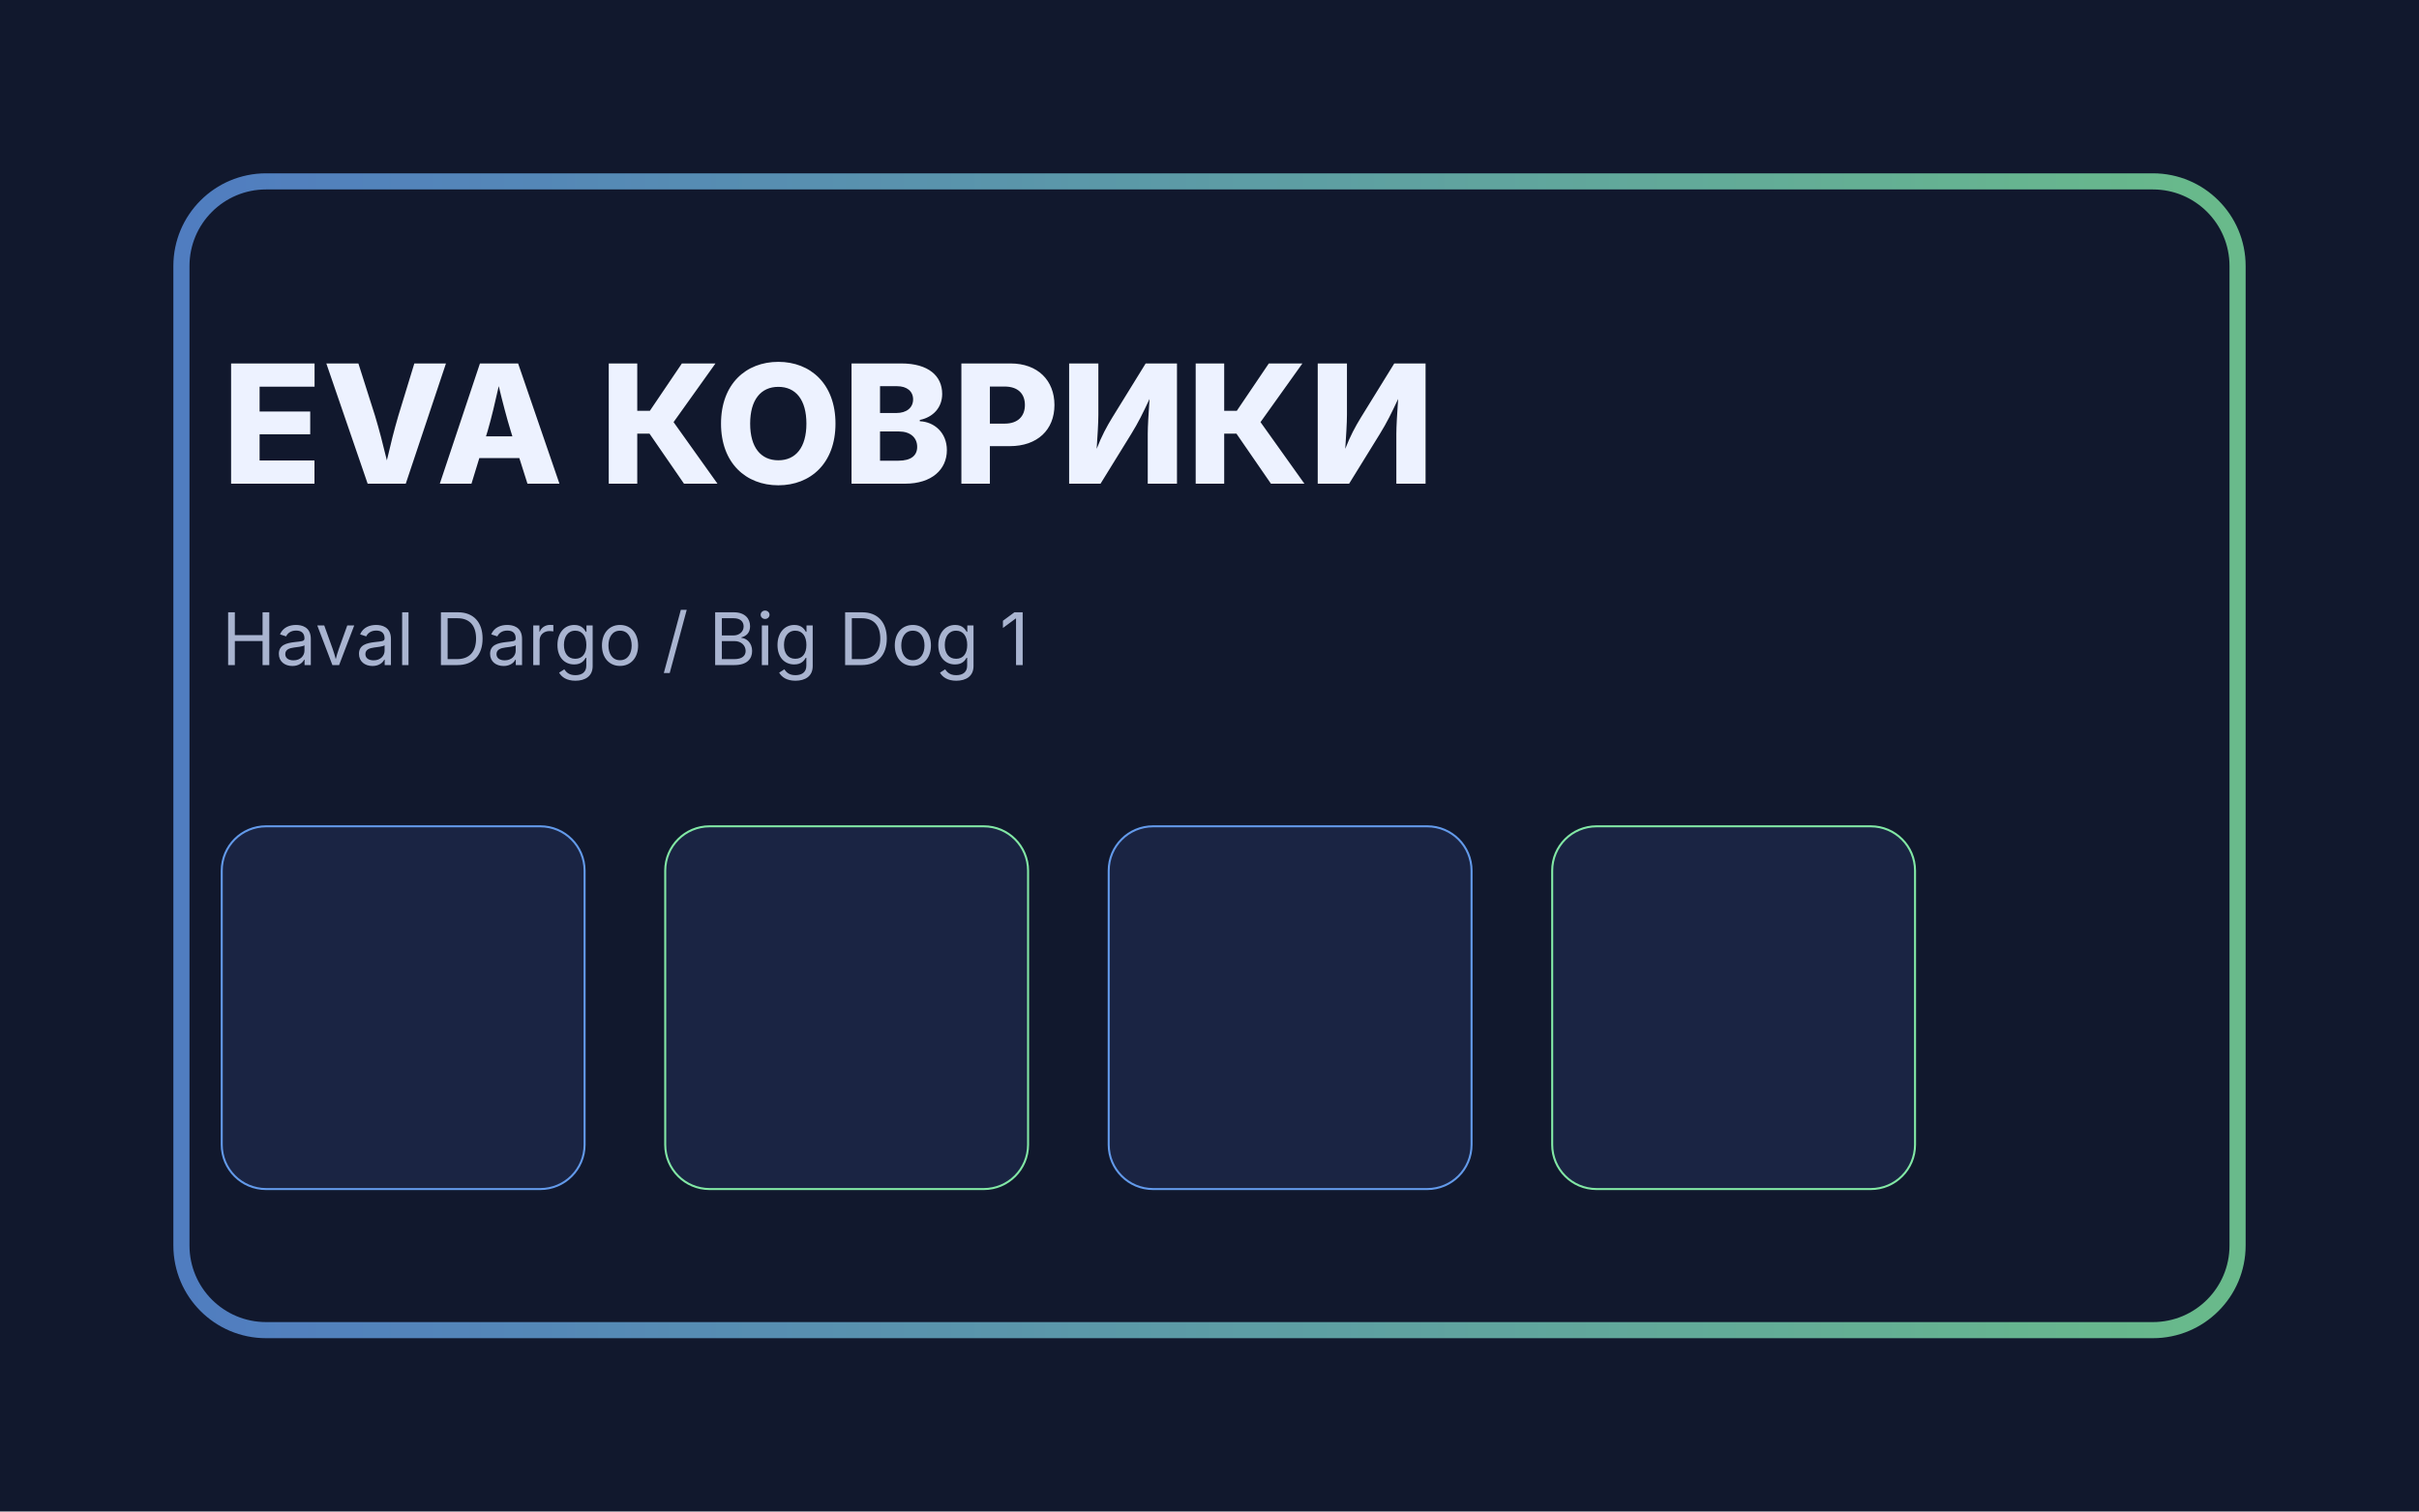
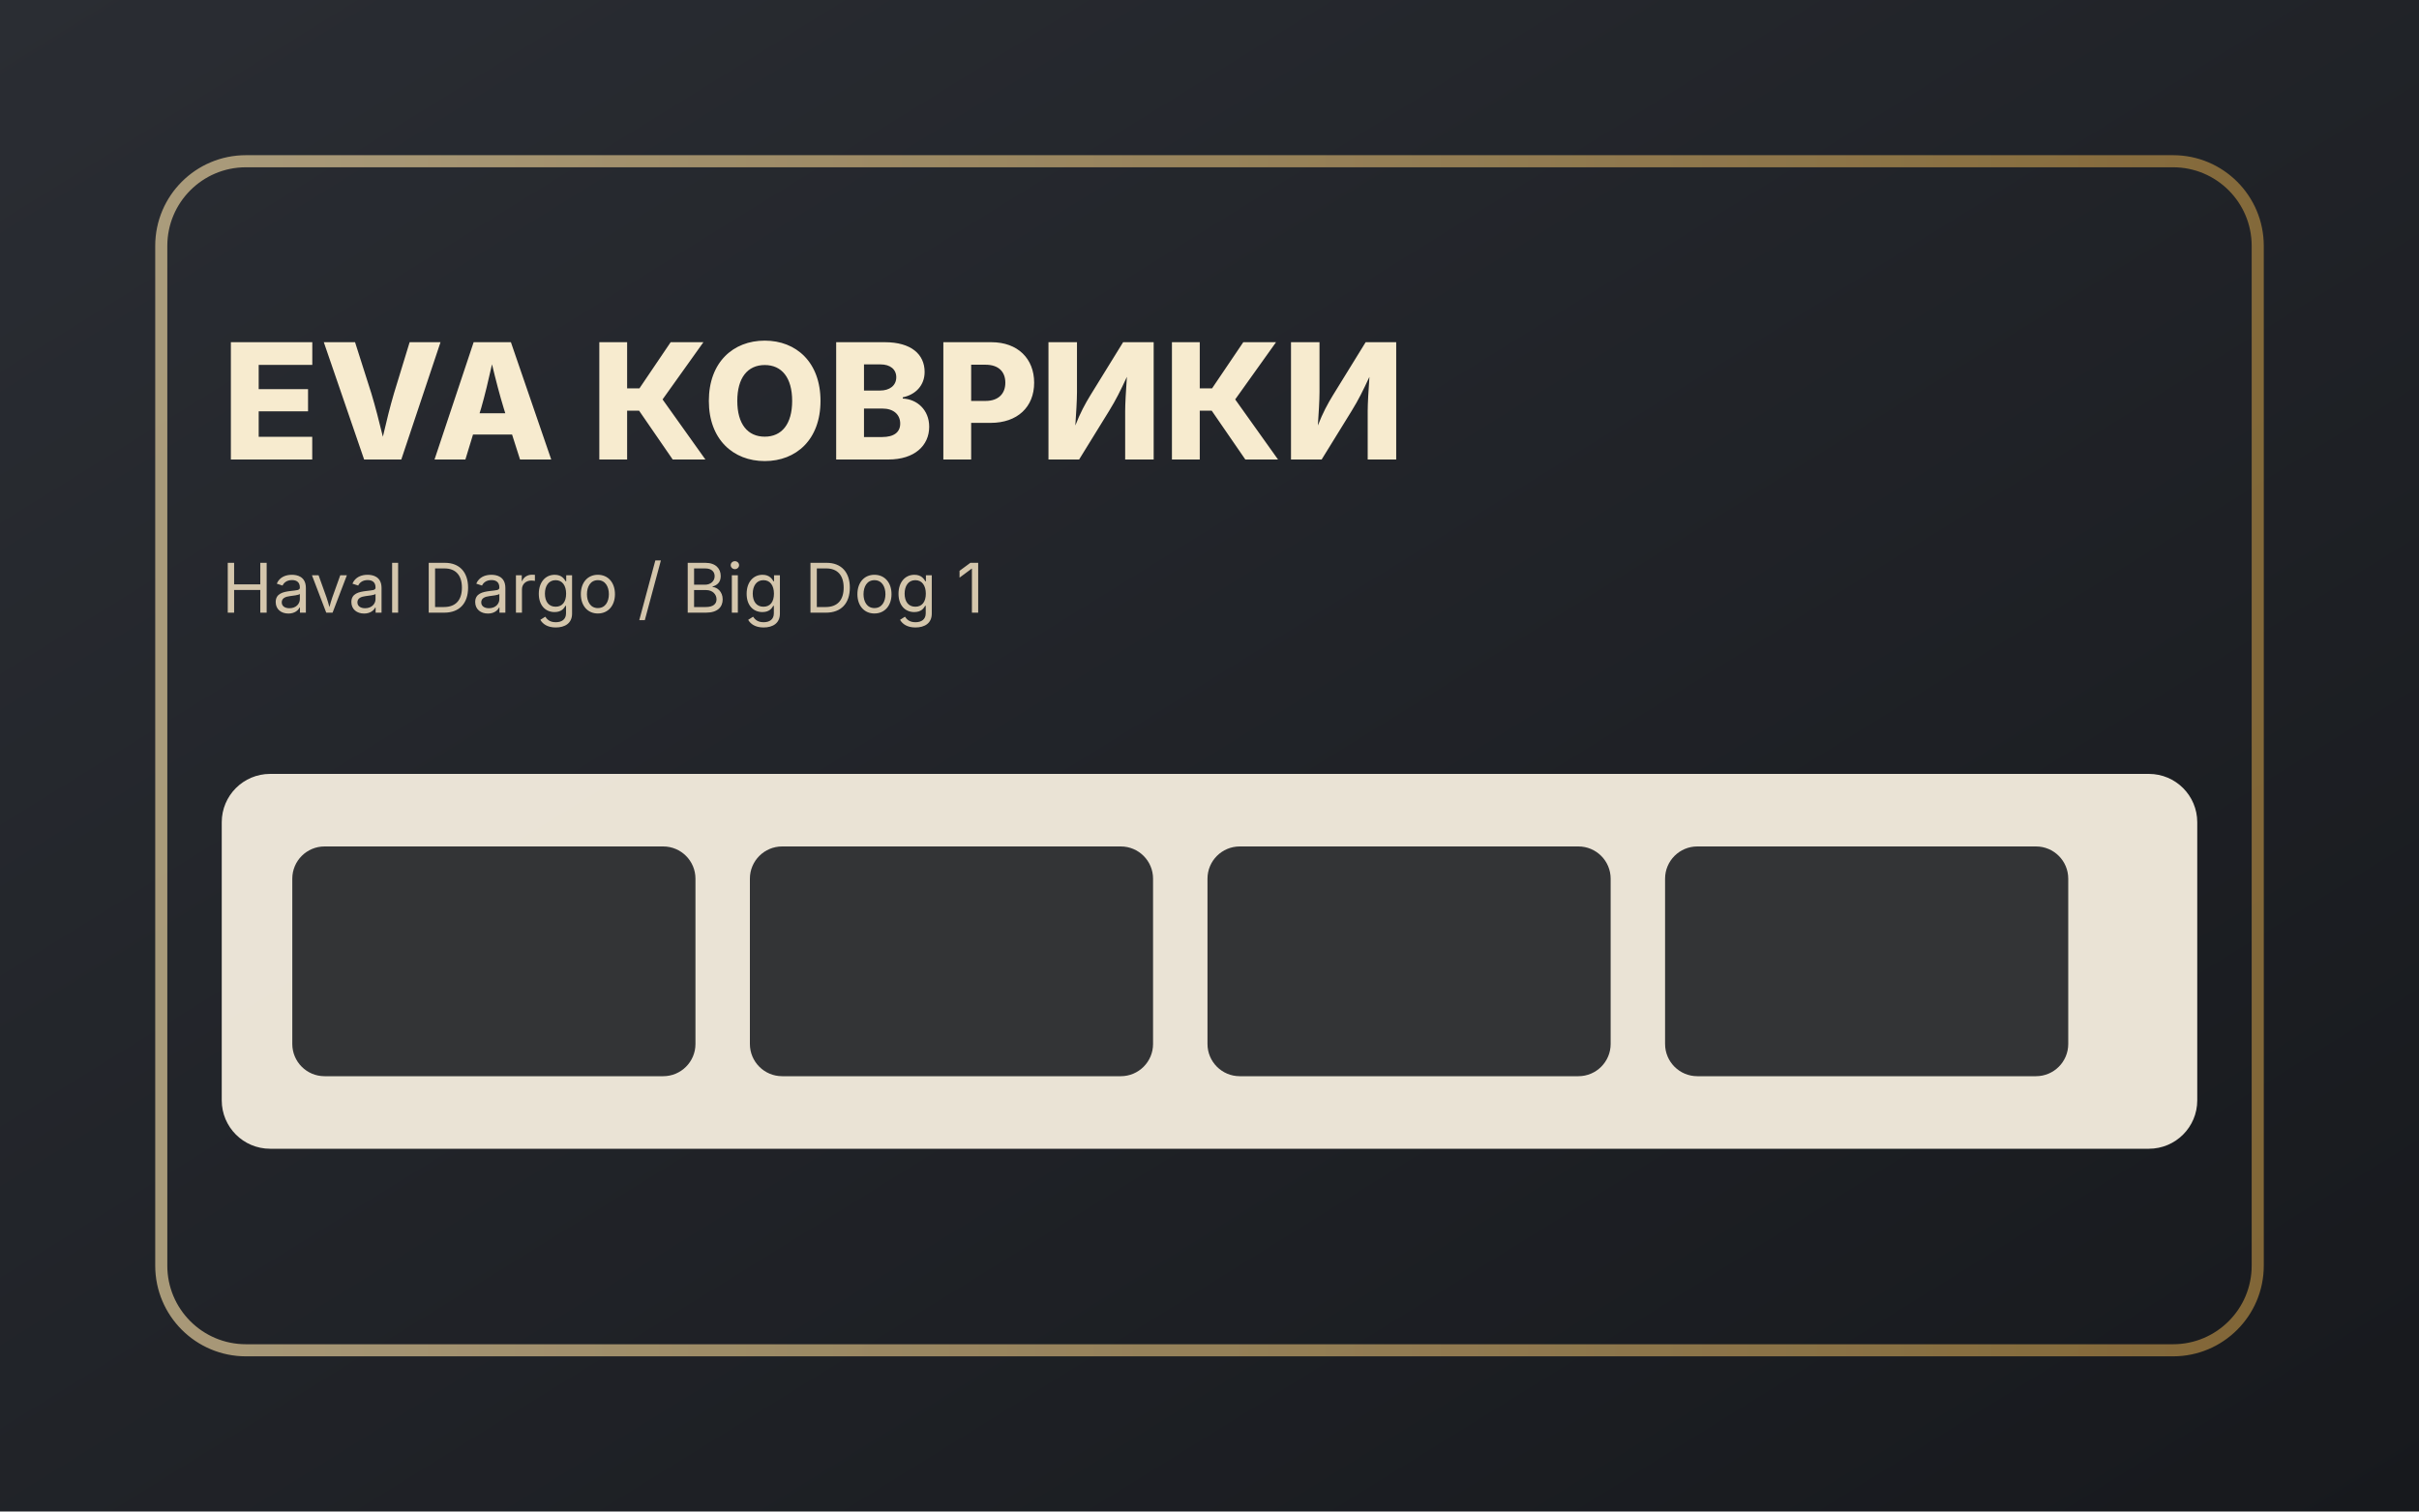
<svg xmlns="http://www.w3.org/2000/svg" viewBox="0 0 1200 750" role="img" aria-labelledby="title desc">
  <defs>
-     <linearGradient id="g" x1="0" x2="1">
-       <stop offset="0%" stop-color="#6ba8ff" />
-       <stop offset="100%" stop-color="#8effb3" />
+     <linearGradient id="bg" x1="0" y1="0" x2="1" y2="1">
+       <stop offset="0%" stop-color="#2a2d33" />
+       <stop offset="100%" stop-color="#17191d" />
+     </linearGradient>
+     <linearGradient id="gold" x1="0" y1="0" x2="1" y2="0">
+       <stop offset="0%" stop-color="#f0d8a4" />
+       <stop offset="100%" stop-color="#b98f44" />
    </linearGradient>
  </defs>
-   <rect width="1200" height="750" fill="#11182d" />
-   <rect x="90" y="90" width="1020" height="570" rx="42" fill="none" stroke="url(#g)" stroke-width="8" opacity="0.7" />
-   <text x="110" y="240" fill="#edf2ff" font-family="Inter, Arial, sans-serif" font-size="82" font-weight="800">EVA КОВРИКИ</text>
-   <text x="110" y="330" fill="#a9b4d0" font-family="Inter, Arial, sans-serif" font-size="36">Haval Dargo / Big Dog 1</text>
-   <rect x="110" y="410" width="180" height="180" rx="22" fill="#1b2646" stroke="#6ba8ff" opacity="0.9" />
-   <rect x="330" y="410" width="180" height="180" rx="22" fill="#1b2646" stroke="#8effb3" opacity="0.9" />
-   <rect x="550" y="410" width="180" height="180" rx="22" fill="#1b2646" stroke="#6ba8ff" opacity="0.9" />
-   <rect x="770" y="410" width="180" height="180" rx="22" fill="#1b2646" stroke="#8effb3" opacity="0.9" />
+   <rect width="1200" height="750" fill="url(#bg)" />
+   <rect x="80" y="80" width="1040" height="590" rx="42" fill="none" stroke="url(#gold)" stroke-width="6" opacity="0.65" />
+   <text x="110" y="228" fill="#f7ebcf" font-family="Inter, Arial, sans-serif" font-size="80" font-weight="800">EVA КОВРИКИ</text>
+   <text x="110" y="304" fill="#d4c6ac" font-family="Inter, Arial, sans-serif" font-size="34">Haval Dargo / Big Dog 1</text>
+   <rect x="110" y="384" width="980" height="186" rx="24" fill="#f6efe0" opacity="0.94" />
+   <g fill="#1f2125" opacity="0.9">
+     <rect x="145" y="420" width="200" height="114" rx="16" />
+     <rect x="372" y="420" width="200" height="114" rx="16" />
+     <rect x="599" y="420" width="200" height="114" rx="16" />
+     <rect x="826" y="420" width="200" height="114" rx="16" />
+   </g>
</svg>
